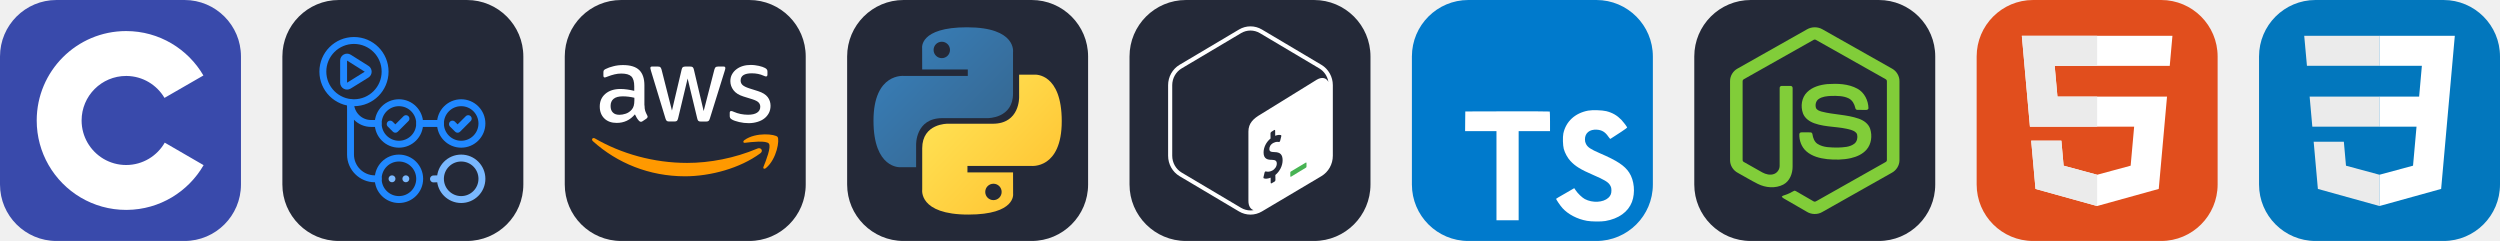
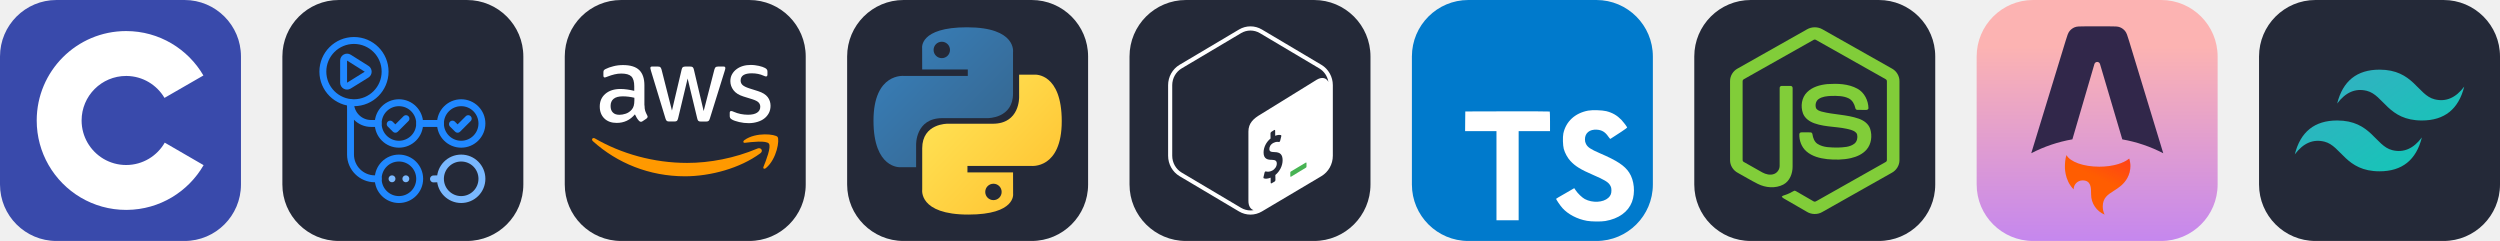
<svg xmlns="http://www.w3.org/2000/svg" width="498" height="48" viewBox="0 0 2656 256" fill="none" version="1.1">
  <g transform="translate(0, 0)">
    <svg width="256" height="256" viewBox="0 0 256 256" fill="none">
      <rect width="256" height="256" rx="60" fill="#394AAB" />
      <path d="M134.001 33C169.144 33 199.828 52.086 216.262 80.456L216.102 80.183L174.753 103.991C166.607 90.198 151.672 80.889 134.54 80.698L134.001 80.695C107.875 80.695 86.695 101.874 86.695 127.999C86.695 136.543 88.972 144.552 92.933 151.469C101.088 165.704 116.416 175.306 134.001 175.306C151.693 175.306 167.109 165.582 175.222 151.195L175.025 151.54L216.311 175.458C200.057 203.588 169.794 222.615 135.059 222.994L134.001 223C98.746 223 67.975 203.796 51.582 175.276C43.579 161.353 39 145.212 39 127.999C39 75.533 81.532 33 134.001 33Z" fill="white" />
    </svg>
  </g>
  <g transform="translate(300, 0)">
    <svg width="256" height="256" viewBox="0 0 256 256" fill="none">
      <rect width="256" height="256" rx="60" fill="#242938" />
      <path fill-rule="evenodd" clip-rule="evenodd" d="M76.065 43C94.327 43 109.13 57.803 109.13 76.065C109.13 94.327 94.327 109.13 76.065 109.13C57.803 109.13 43 94.327 43 76.065C43 57.803 57.803 43 76.065 43Z" stroke="#2088FF" stroke-width="7.348" stroke-linecap="round" stroke-linejoin="round" />
      <path fill-rule="evenodd" clip-rule="evenodd" d="M123.826 109.13C136 109.13 145.87 119 145.87 131.174C145.87 143.348 136 153.217 123.826 153.217C111.652 153.217 101.783 143.348 101.783 131.174C101.783 119 111.652 109.13 123.826 109.13Z" stroke="#2088FF" stroke-width="7.348" stroke-linecap="round" stroke-linejoin="round" />
      <path fill-rule="evenodd" clip-rule="evenodd" d="M123.826 167.913C136 167.913 145.87 177.782 145.87 189.957C145.87 202.131 136 212 123.826 212C111.652 212 101.783 202.131 101.783 189.957C101.783 177.782 111.652 167.913 123.826 167.913Z" stroke="#2088FF" stroke-width="7.348" stroke-linecap="round" stroke-linejoin="round" />
      <path fill-rule="evenodd" clip-rule="evenodd" d="M189.957 167.913C202.131 167.913 212 177.782 212 189.957C212 202.131 202.131 212 189.957 212C177.782 212 167.913 202.131 167.913 189.957C167.913 177.782 177.782 167.913 189.957 167.913Z" stroke="#79B8FF" stroke-width="7.348" stroke-linecap="round" stroke-linejoin="round" />
      <path d="M131.308 126.056L120.032 137.317L114.555 131.859" stroke="#2088FF" stroke-width="7.348" stroke-linecap="round" stroke-linejoin="round" />
      <path fill-rule="evenodd" clip-rule="evenodd" d="M189.957 109.13C202.131 109.13 212 119 212 131.174C212 143.348 202.131 153.217 189.957 153.217C177.782 153.217 167.913 143.348 167.913 131.174C167.913 119 177.782 109.13 189.957 109.13Z" stroke="#2088FF" stroke-width="7.348" stroke-linecap="round" stroke-linejoin="round" />
      <path d="M197.438 126.056L186.162 137.317L180.686 131.859" stroke="#2088FF" stroke-width="7.348" stroke-linecap="round" stroke-linejoin="round" />
      <path d="M65.043 64.353C65.043 61.462 68.229 59.703 70.676 61.245L89.461 73.078C91.758 74.525 91.746 77.879 89.439 79.309L70.653 90.957C68.206 92.475 65.043 90.715 65.043 87.835V64.353Z" stroke="#2088FF" stroke-width="7.348" stroke-linecap="round" stroke-linejoin="round" />
      <path d="M72.391 109.13V164.239C72.391 178.442 84.064 189.956 98.109 189.956H101.783" stroke="#2088FF" stroke-width="7.348" stroke-linecap="round" stroke-linejoin="round" />
      <path d="M101.595 134.847C103.624 134.847 105.269 133.203 105.269 131.173C105.269 129.144 103.624 127.5 101.595 127.5V134.847ZM68.717 109.259C68.717 123.391 80.174 134.847 94.305 134.847V127.5C84.231 127.5 76.065 119.333 76.065 109.259H68.717ZM94.305 134.847H101.595V127.5H94.305V134.847Z" fill="#2088FF" />
      <path d="M146.071 131.174H167.911" stroke="#2088FF" stroke-width="7.348" stroke-linecap="round" stroke-linejoin="round" />
      <path fill-rule="evenodd" clip-rule="evenodd" d="M116.478 186.283C118.506 186.283 120.152 187.929 120.152 189.957C120.152 191.987 118.506 193.631 116.478 193.631C114.451 193.631 112.804 191.987 112.804 189.957C112.804 187.929 114.451 186.283 116.478 186.283Z" fill="#79B8FF" />
      <path fill-rule="evenodd" clip-rule="evenodd" d="M131.174 186.283C133.201 186.283 134.848 187.929 134.848 189.957C134.848 191.987 133.201 193.631 131.174 193.631C129.147 193.631 127.5 191.987 127.5 189.957C127.5 187.929 129.147 186.283 131.174 186.283Z" fill="#79B8FF" />
      <path d="M164.257 189.981L160.537 190.103" stroke="#79B8FF" stroke-width="7.348" stroke-linecap="round" />
    </svg>
  </g>
  <g transform="translate(600, 0)">
    <svg width="256" height="256" fill="none" viewBox="0 0 256 256">
      <rect width="256" height="256" fill="#242938" rx="60" />
      <path fill="#fff" d="M84.745 111.961C84.745 114.395 85.008 116.368 85.468 117.816C85.995 119.263 86.653 120.842 87.574 122.553C87.903 123.079 88.034 123.605 88.034 124.066C88.034 124.724 87.639 125.382 86.784 126.039L82.639 128.803C82.047 129.197 81.455 129.395 80.929 129.395C80.271 129.395 79.613 129.066 78.955 128.474C78.034 127.487 77.245 126.434 76.587 125.382C75.929 124.263 75.271 123.013 74.547 121.5C69.416 127.553 62.968 130.579 55.205 130.579C49.679 130.579 45.271 129 42.047 125.842C38.824 122.684 37.179 118.474 37.179 113.211C37.179 107.618 39.153 103.079 43.166 99.658C47.179 96.237 52.508 94.526 59.284 94.526C61.521 94.526 63.824 94.724 66.258 95.053C68.692 95.382 71.192 95.908 73.824 96.5V91.697C73.824 86.697 72.771 83.21 70.732 81.171C68.626 79.132 65.074 78.145 60.008 78.145C57.705 78.145 55.337 78.408 52.903 79C50.468 79.592 48.1 80.316 45.797 81.237C44.745 81.697 43.955 81.96 43.495 82.092C43.034 82.224 42.705 82.29 42.442 82.29C41.521 82.29 41.06 81.632 41.06 80.25V77.026C41.06 75.974 41.192 75.184 41.521 74.724C41.85 74.263 42.442 73.803 43.363 73.342C45.666 72.158 48.429 71.171 51.653 70.382C54.876 69.526 58.297 69.132 61.916 69.132C69.745 69.132 75.468 70.908 79.153 74.46C82.771 78.013 84.613 83.408 84.613 90.645V111.961H84.745ZM58.034 121.961C60.205 121.961 62.442 121.566 64.811 120.776C67.179 119.987 69.284 118.539 71.061 116.566C72.113 115.316 72.903 113.934 73.297 112.355C73.692 110.776 73.955 108.868 73.955 106.632V103.868C72.047 103.408 70.008 103.013 67.903 102.75C65.797 102.487 63.758 102.355 61.718 102.355C57.31 102.355 54.087 103.211 51.916 104.987C49.745 106.763 48.692 109.263 48.692 112.553C48.692 115.645 49.482 117.947 51.126 119.526C52.705 121.171 55.008 121.961 58.034 121.961ZM110.863 129.066C109.679 129.066 108.889 128.868 108.363 128.408C107.837 128.013 107.376 127.092 106.982 125.842L91.521 74.987C91.126 73.671 90.929 72.816 90.929 72.355C90.929 71.303 91.455 70.71 92.508 70.71H98.955C100.205 70.71 101.061 70.908 101.521 71.368C102.047 71.763 102.442 72.684 102.837 73.934L113.889 117.487L124.153 73.934C124.482 72.618 124.876 71.763 125.403 71.368C125.929 70.974 126.85 70.71 128.034 70.71H133.297C134.547 70.71 135.403 70.908 135.929 71.368C136.455 71.763 136.916 72.684 137.179 73.934L147.574 118.013L158.955 73.934C159.35 72.618 159.811 71.763 160.271 71.368C160.797 70.974 161.653 70.71 162.837 70.71H168.955C170.008 70.71 170.6 71.237 170.6 72.355C170.6 72.684 170.534 73.013 170.468 73.408C170.403 73.803 170.271 74.329 170.008 75.053L154.153 125.908C153.758 127.224 153.297 128.079 152.771 128.474C152.245 128.868 151.389 129.132 150.271 129.132H144.613C143.363 129.132 142.508 128.934 141.982 128.474C141.455 128.013 140.995 127.158 140.732 125.842L130.534 83.408L120.403 125.776C120.074 127.092 119.679 127.947 119.153 128.408C118.626 128.868 117.705 129.066 116.521 129.066H110.863ZM195.403 130.842C191.982 130.842 188.561 130.447 185.271 129.658C181.982 128.868 179.416 128.013 177.705 127.026C176.653 126.434 175.929 125.776 175.666 125.184C175.403 124.592 175.271 123.934 175.271 123.342V119.987C175.271 118.605 175.797 117.947 176.784 117.947C177.179 117.947 177.574 118.013 177.968 118.145C178.363 118.276 178.955 118.539 179.613 118.803C181.85 119.789 184.284 120.579 186.85 121.105C189.482 121.632 192.047 121.895 194.679 121.895C198.824 121.895 202.047 121.171 204.284 119.724C206.521 118.276 207.705 116.171 207.705 113.474C207.705 111.632 207.113 110.118 205.929 108.868C204.745 107.618 202.508 106.5 199.284 105.447L189.745 102.487C184.942 100.974 181.389 98.737 179.218 95.776C177.047 92.882 175.929 89.658 175.929 86.237C175.929 83.474 176.521 81.04 177.705 78.934C178.889 76.829 180.468 74.987 182.442 73.54C184.416 72.026 186.653 70.908 189.284 70.118C191.916 69.329 194.679 69 197.574 69C199.021 69 200.534 69.066 201.982 69.263C203.495 69.46 204.876 69.724 206.258 69.987C207.574 70.316 208.824 70.645 210.008 71.04C211.192 71.434 212.113 71.829 212.771 72.224C213.692 72.75 214.35 73.276 214.745 73.868C215.139 74.395 215.337 75.118 215.337 76.04V79.132C215.337 80.513 214.811 81.237 213.824 81.237C213.297 81.237 212.442 80.974 211.324 80.447C207.574 78.737 203.363 77.882 198.692 77.882C194.942 77.882 191.982 78.474 189.942 79.724C187.903 80.974 186.85 82.882 186.85 85.579C186.85 87.421 187.508 89 188.824 90.25C190.139 91.5 192.574 92.75 196.061 93.868L205.403 96.829C210.139 98.342 213.561 100.447 215.6 103.145C217.639 105.842 218.626 108.934 218.626 112.355C218.626 115.184 218.034 117.75 216.916 119.987C215.732 122.224 214.153 124.197 212.113 125.776C210.074 127.421 207.639 128.605 204.811 129.461C201.85 130.382 198.758 130.842 195.403 130.842Z" />
      <path fill="#F90" fill-rule="evenodd" d="M207.837 162.816C186.192 178.803 154.745 187.29 127.705 187.29C89.811 187.29 55.666 173.276 29.876 149.987C27.837 148.145 29.679 145.645 32.113 147.092C60.008 163.276 94.416 173.079 130.008 173.079C154.021 173.079 180.403 168.079 204.679 157.816C208.297 156.171 211.389 160.184 207.837 162.816Z" clip-rule="evenodd" />
      <path fill="#F90" fill-rule="evenodd" d="M216.85 152.553C214.087 149 198.561 150.842 191.521 151.697C189.416 151.961 189.087 150.118 190.995 148.737C203.363 140.053 223.692 142.553 226.061 145.447C228.429 148.408 225.403 168.737 213.824 178.474C212.047 179.987 210.337 179.197 211.126 177.224C213.758 170.711 219.613 156.039 216.85 152.553Z" clip-rule="evenodd" />
    </svg>
  </g>
  <g transform="translate(900, 0)">
    <svg width="256" height="256" fill="none" viewBox="0 0 256 256">
      <rect width="256" height="256" fill="#242938" rx="60" />
      <path fill="url(#paint0_linear_2_47)" d="M127.279 29C76.507 29 79.677 51.018 79.677 51.018L79.734 73.828H128.185V80.677H60.489C60.489 80.677 28 76.993 28 128.222C28 179.452 56.357 177.636 56.357 177.636H73.281V153.863C73.281 153.863 72.369 125.506 101.186 125.506H149.24C149.24 125.506 176.239 125.942 176.239 99.412V55.546C176.239 55.546 180.338 29 127.279 29ZM100.563 44.339C105.384 44.339 109.28 48.235 109.28 53.056C109.28 57.876 105.384 61.772 100.563 61.772C95.743 61.772 91.847 57.876 91.847 53.056C91.847 48.235 95.743 44.339 100.563 44.339Z" />
      <path fill="url(#paint1_linear_2_47)" d="M128.721 227.958C179.493 227.958 176.323 205.941 176.323 205.941L176.266 183.13H127.815V176.281H195.511C195.511 176.281 228 179.966 228 128.736C228 77.506 199.643 79.323 199.643 79.323H182.719V103.096C182.719 103.096 183.631 131.453 154.814 131.453H106.76C106.76 131.453 79.761 131.016 79.761 157.546V201.412C79.761 201.412 75.662 227.958 128.721 227.958ZM155.437 212.619C150.616 212.619 146.72 208.723 146.72 203.903C146.72 199.082 150.616 195.186 155.437 195.186C160.257 195.186 164.154 199.082 164.154 203.903C164.154 208.723 160.257 212.619 155.437 212.619Z" />
      <defs>
        <linearGradient id="paint0_linear_2_47" x1="47.22" x2="146.333" y1="46.896" y2="145.02" gradientUnits="userSpaceOnUse">
          <stop stop-color="#387EB8" />
          <stop offset="1" stop-color="#366994" />
        </linearGradient>
        <linearGradient id="paint1_linear_2_47" x1="108.056" x2="214.492" y1="109.905" y2="210.522" gradientUnits="userSpaceOnUse">
          <stop stop-color="#FFE052" />
          <stop offset="1" stop-color="#FFC331" />
        </linearGradient>
      </defs>
    </svg>
  </g>
  <g transform="translate(1200, 0)">
    <svg width="256" height="256" fill="none" viewBox="0 0 256 256">
      <rect width="256" height="256" fill="#242938" rx="60" />
      <path fill="#242938" fill-rule="evenodd" d="M203.819 68.835L140.679 31.355C133.143 26.882 123.854 26.882 116.318 31.355L53.177 68.835C45.643 73.309 41 81.575 41 90.522V165.483C41 174.428 45.643 182.698 53.18 187.172L116.32 224.645C120.088 226.883 124.29 227.999 128.499 227.999C132.706 227.999 136.909 226.883 140.677 224.645L203.817 187.172C211.353 182.698 215.999 174.428 215.999 165.483V90.522C215.999 81.575 211.353 73.309 203.819 68.835Z" clip-rule="evenodd" />
      <path fill="#fff" fill-rule="evenodd" d="M118.527 220.808L55.387 183.334C49.211 179.668 45.374 172.828 45.374 165.482V90.523C45.374 83.177 49.211 76.337 55.384 72.673L118.527 35.193C121.554 33.396 125.002 32.446 128.499 32.446C131.994 32.446 135.442 33.396 138.472 35.193L201.612 72.673C206.816 75.762 210.326 81.111 211.313 87.11C209.219 82.641 204.496 81.426 198.993 84.641L139.259 121.537C131.811 125.891 126.319 130.777 126.314 139.758V213.362C126.31 218.74 128.482 222.223 131.818 223.233C130.722 223.423 129.617 223.555 128.499 223.555C125.002 223.555 121.554 222.605 118.527 220.808ZM203.819 68.834L140.679 31.356C136.911 29.118 132.704 28 128.499 28C124.293 28 120.086 29.118 116.318 31.356L53.177 68.834C45.643 73.308 41 81.576 41 90.523V165.482C41 174.427 45.643 182.697 53.18 187.171L116.32 224.646C120.09 226.882 124.293 228 128.499 228C132.706 228 136.909 226.882 140.677 224.646L203.819 187.171C211.355 182.697 215.999 174.427 215.999 165.482V90.523C215.999 81.576 211.355 73.308 203.819 68.834Z" clip-rule="evenodd" />
      <path fill="#47B353" fill-rule="evenodd" d="M187.267 172.729L171.545 182.139C171.128 182.382 170.822 182.655 170.819 183.156V187.27C170.819 187.773 171.157 187.982 171.573 187.737L187.539 178.034C187.955 177.791 188.019 177.326 188.022 176.825V173.196C188.022 172.696 187.684 172.486 187.267 172.729Z" clip-rule="evenodd" />
      <path fill="#242938" fill-rule="evenodd" d="M153.788 138.098C154.297 137.84 154.716 138.157 154.723 138.823L154.776 144.262C157.053 143.356 159.031 143.114 160.823 143.528C161.212 143.632 161.384 144.161 161.225 144.789L160.028 149.609C159.935 149.973 159.73 150.341 159.483 150.57C159.379 150.672 159.273 150.751 159.168 150.804C159.007 150.886 158.848 150.912 158.696 150.881C157.878 150.696 155.933 150.271 152.873 151.821C149.663 153.446 148.54 156.235 148.562 158.305C148.589 160.777 149.857 161.526 154.235 161.601C160.069 161.698 162.59 164.247 162.651 170.123C162.711 175.893 159.631 182.089 154.919 185.886L155.023 191.27C155.029 191.918 154.608 192.661 154.099 192.919L150.91 194.756C150.399 195.014 149.98 194.696 149.973 194.048L149.918 188.752C147.187 189.887 144.419 190.161 142.651 189.451C142.318 189.321 142.175 188.829 142.307 188.269L143.463 183.401C143.555 183.017 143.758 182.633 144.034 182.389C144.131 182.294 144.232 182.221 144.333 182.17C144.516 182.078 144.695 182.058 144.847 182.115C146.752 182.757 149.189 182.457 151.532 181.271C154.509 179.765 156.5 176.729 156.469 173.713C156.44 170.976 154.959 169.839 151.356 169.812C146.77 169.825 142.495 168.921 142.424 162.17C142.367 156.612 145.257 150.828 149.832 147.171L149.775 141.736C149.768 141.068 150.176 140.333 150.701 140.069L153.788 138.098Z" clip-rule="evenodd" />
    </svg>
  </g>
  <g transform="translate(1500, 0)">
    <svg width="256" height="256" fill="none" viewBox="0 0 256 256">
      <rect width="256" height="256" fill="#007ACC" rx="60" />
      <path fill="#fff" d="M56.611 128.849L56.53 139.333H73.19H89.85L89.85 186.673V234.012H101.635H113.419V186.673L113.419 139.333H130.079H146.739V129.052C146.739 123.363 146.618 118.609 146.455 118.487C146.333 118.325 126.056 118.243 101.472 118.284L56.733 118.406L56.611 128.849Z" />
      <path fill="#fff" d="M206.567 118.108C213.068 119.734 218.026 122.619 222.577 127.332C224.934 129.852 228.428 134.444 228.713 135.541C228.794 135.866 217.66 143.343 210.915 147.528C210.671 147.691 209.695 146.634 208.598 145.009C205.307 140.214 201.853 138.141 196.57 137.776C188.809 137.247 183.811 141.311 183.852 148.097C183.852 150.088 184.136 151.266 184.949 152.892C186.655 156.427 189.825 158.54 199.781 162.847C218.107 170.731 225.949 175.932 230.826 183.327C236.271 191.576 237.49 204.742 233.792 214.535C229.729 225.181 219.651 232.414 205.469 234.812C201.081 235.584 190.678 235.462 185.965 234.609C175.684 232.78 165.932 227.701 159.918 221.037C157.561 218.436 152.969 211.65 153.254 211.162C153.375 211 154.432 210.35 155.61 209.659C156.748 209.009 161.056 206.53 165.119 204.173L172.474 199.906L174.018 202.182C176.172 205.473 180.885 209.984 183.73 211.487C191.897 215.795 203.113 215.185 208.639 210.228C210.996 208.074 211.971 205.839 211.971 202.548C211.971 199.581 211.605 198.281 210.061 196.046C208.07 193.202 204.007 190.804 192.466 185.806C179.26 180.117 173.571 176.582 168.37 170.974C165.363 167.724 162.518 162.522 161.34 158.174C160.365 154.558 160.121 145.496 160.893 141.839C163.615 129.08 173.246 120.181 187.143 117.539C191.654 116.686 202.137 117.011 206.567 118.108Z" />
    </svg>
  </g>
  <g transform="translate(1800, 0)">
    <svg width="256" height="256" fill="none" viewBox="0 0 256 256">
      <rect width="256" height="256" fill="#242938" rx="60" />
      <path fill="#81CD39" d="M119.878 31.116C124.797 28.301 131.203 28.288 136.117 31.116C160.839 45.086 185.569 59.033 210.287 73.011C214.937 75.63 218.046 80.804 217.999 86.161V170.206C218.034 175.785 214.617 181.083 209.712 183.642C185.071 197.535 160.442 211.444 135.805 225.337C130.786 228.207 124.251 227.986 119.387 224.88C112 220.598 104.6 216.336 97.212 212.058C95.702 211.158 94 210.442 92.934 208.978C93.877 207.708 95.562 207.55 96.931 206.995C100.014 206.014 102.847 204.44 105.679 202.913C106.396 202.423 107.27 202.611 107.957 203.049C114.274 206.671 120.536 210.399 126.874 213.986C128.226 214.767 129.595 213.73 130.751 213.086C154.931 199.419 179.141 185.805 203.318 172.134C204.214 171.703 204.709 170.752 204.636 169.771C204.653 142.046 204.64 114.317 204.645 86.592C204.747 85.478 204.103 84.455 203.096 83.999C178.541 70.17 153.997 56.321 129.446 42.488C128.575 41.889 127.426 41.888 126.554 42.484C102.002 56.321 77.464 70.183 52.912 84.011C51.909 84.468 51.236 85.475 51.355 86.592C51.36 114.317 51.355 142.046 51.355 169.775C51.268 170.756 51.801 171.687 52.691 172.109C59.242 175.824 65.802 179.513 72.358 183.216C76.052 185.203 80.586 186.385 84.656 184.862C88.246 183.574 90.763 179.909 90.695 176.097C90.729 148.534 90.678 120.967 90.72 93.408C90.631 92.184 91.791 91.173 92.981 91.288C96.129 91.267 99.281 91.246 102.429 91.297C103.743 91.267 104.647 92.585 104.485 93.817C104.472 121.555 104.519 149.293 104.464 177.03C104.472 184.423 101.435 192.467 94.597 196.084C86.174 200.447 75.762 199.522 67.44 195.338C60.236 191.742 53.36 187.498 46.284 183.646C41.366 181.101 37.966 175.782 38.001 170.207V86.161C37.949 80.693 41.182 75.425 45.976 72.844C70.613 58.941 95.246 45.026 119.878 31.116Z" />
      <path fill="#81CD39" d="M141.372 89.335C152.117 88.643 163.62 88.925 173.289 94.219C180.776 98.275 184.926 106.789 185.058 115.106C184.849 116.227 183.676 116.846 182.605 116.769C179.488 116.765 176.369 116.812 173.252 116.748C171.929 116.799 171.161 115.58 170.995 114.411C170.099 110.431 167.928 106.49 164.183 104.57C158.433 101.692 151.767 101.837 145.497 101.897C140.92 102.139 135.998 102.536 132.12 105.227C129.143 107.266 128.239 111.382 129.301 114.697C130.303 117.077 133.05 117.845 135.299 118.553C148.248 121.94 161.97 121.602 174.672 126.059C179.931 127.876 185.075 131.409 186.875 136.915C189.23 144.295 188.198 153.115 182.947 159.039C178.689 163.914 172.488 166.568 166.303 168.009C158.075 169.844 149.536 169.891 141.18 169.076C133.323 168.18 125.146 166.116 119.081 160.763C113.894 156.259 111.361 149.241 111.612 142.469C111.672 141.325 112.811 140.527 113.907 140.621C117.046 140.596 120.186 140.587 123.325 140.626C124.58 140.536 125.509 141.62 125.574 142.802C126.152 146.593 127.577 150.573 130.884 152.82C137.264 156.937 145.271 156.655 152.577 156.77C158.63 156.502 165.425 156.421 170.364 152.42C172.97 150.138 173.742 146.32 173.038 143.036C172.275 140.263 169.374 138.971 166.883 138.126C154.1 134.083 140.224 135.55 127.565 130.977C122.425 129.161 117.455 125.727 115.481 120.447C112.726 112.974 113.988 103.73 119.789 98.006C125.445 92.312 133.609 90.119 141.372 89.335V89.335" />
    </svg>
  </g>
  <g transform="translate(2100, 0)">
-     <svg width="256" height="256" fill="none" viewBox="0 0 256 256">
-       <rect width="256" height="256" fill="#E14E1D" rx="60" />
-       <path fill="#fff" d="M48 38L56.61 134.593H167.32L163.605 176.023L127.959 185.661L92.38 176.037L90.001 149.435H57.939L62.524 200.716L127.951 218.888L193.461 200.716L202.244 102.655H85.824L82.901 69.945H205.041H205.139L208 38H48Z" />
-       <path fill="#EBEBEB" d="M128 38H48L56.61 134.593H128V102.655H85.824L82.901 69.945H128V38Z" />
-       <path fill="#EBEBEB" d="M128 185.647L127.959 185.661L92.38 176.037L90.001 149.435H57.939L62.524 200.716L127.951 218.888L128 218.874V185.647Z" />
+     <svg width="256" height="256" viewBox="0 0 256 256" fill="none">
+       <rect width="256" height="256" rx="60" fill="url(#paint0_linear_206_664)" />
+       <path fill-rule="evenodd" clip-rule="evenodd" d="M157.719 33.011C159.353 35.039 160.185 37.776 161.851 43.248L198.247 162.809C184.576 155.715 169.903 150.747 154.734 148.077L131.037 67.997C130.848 67.358 130.457 66.798 129.923 66.399C129.389 66.001 128.741 65.786 128.075 65.787C127.408 65.788 126.76 66.005 126.228 66.404C125.695 66.804 125.306 67.366 125.119 68.005L101.708 148.037C86.471 150.694 71.731 155.67 58 162.791L94.573 43.221C96.246 37.757 97.08 35.026 98.714 33.002C100.156 31.215 102.032 29.826 104.163 28.97C106.577 28 109.433 28 115.147 28H141.27C146.991 28 149.851 28 152.267 28.972C154.4 29.831 156.277 31.221 157.719 33.011Z" fill="#31274A" />
+       <path fill-rule="evenodd" clip-rule="evenodd" d="M162.074 168.499C156.074 173.63 144.098 177.128 130.304 177.128C113.373 177.128 99.182 171.857 95.417 164.769C94.071 168.832 93.769 173.481 93.769 176.452C93.769 176.452 92.882 191.037 103.026 201.181C103.026 195.913 107.296 191.643 112.564 191.643C121.592 191.643 121.582 199.52 121.573 205.911V206.481C121.573 216.181 127.501 224.496 135.932 228C134.634 225.329 133.962 222.398 133.966 219.428C133.966 210.177 139.398 206.732 145.71 202.73C150.732 199.545 156.312 196.006 160.158 188.906C162.229 185.082 163.31 180.801 163.303 176.452C163.303 173.679 162.872 171.007 162.074 168.499Z" fill="#FF5D01" />
+       <path fill-rule="evenodd" clip-rule="evenodd" d="M162.074 168.499C156.074 173.63 144.098 177.128 130.304 177.128C113.373 177.128 99.182 171.857 95.417 164.769C94.071 168.832 93.769 173.481 93.769 176.452C93.769 176.452 92.882 191.037 103.026 201.181C103.026 195.913 107.296 191.643 112.564 191.643C121.592 191.643 121.582 199.52 121.573 205.911V206.481C121.573 216.181 127.501 224.496 135.932 228C134.634 225.329 133.962 222.398 133.966 219.428C133.966 210.177 139.398 206.732 145.71 202.73C150.732 199.545 156.312 196.006 160.158 188.906C162.229 185.082 163.31 180.801 163.303 176.452C163.303 173.679 162.872 171.007 162.074 168.499Z" fill="url(#paint1_linear_206_664)" />
+       <defs>
+         <linearGradient id="paint0_linear_206_664" x1="128" y1="0" x2="128" y2="256" gradientUnits="userSpaceOnUse">
+           <stop offset="0.193" stop-color="#FCB3B2" />
+           <stop offset="1" stop-color="#C587EE" />
+         </linearGradient>
+         <linearGradient id="paint1_linear_206_664" x1="189.089" y1="126.765" x2="153.565" y2="201.132" gradientUnits="userSpaceOnUse">
+           <stop stop-color="#FF1639" />
+           <stop offset="1" stop-color="#FF1639" stop-opacity="0" />
+         </linearGradient>
+       </defs>
    </svg>
  </g>
  <g transform="translate(2400, 0)">
-     <svg width="256" height="256" viewBox="0 0 256 256" fill="none">
-       <rect width="256" height="256" rx="60" fill="#0277BD" />
-       <path d="M53.753 102.651L56.615 134.593H128.096V102.651H53.753Z" fill="#EBEBEB" />
-       <path d="M128.095 38H127.985H48L50.904 69.942H128.095V38Z" fill="#EBEBEB" />
-       <path d="M128.095 218.841V185.608L127.955 185.645L92.381 176.04L90.107 150.564H72.821H58.042L62.517 200.718L127.948 218.882L128.095 218.841Z" fill="#EBEBEB" />
-       <path d="M167.318 134.593L163.61 176.019L127.985 185.635V218.866L193.468 200.718L193.948 195.321L201.454 111.229L202.233 102.651L208 38H127.985V69.942H172.994L170.088 102.651H127.985V134.593H167.318Z" fill="white" />
+     <svg width="256" height="256" fill="none" viewBox="0 0 256 256">
+       <rect width="256" height="256" fill="#242938" rx="60" />
+       <path fill="url(#paint0_linear_2_119)" fill-rule="evenodd" d="M83 110C88.999 86.001 104.001 74 128 74C164 74 168.5 101 186.5 105.5C198.501 108.501 209 104.001 218 92C212.001 115.999 196.999 128 173 128C137 128 132.5 101 114.5 96.5C102.499 93.499 92 97.999 83 110ZM38 164C43.999 140.001 59.001 128 83 128C119 128 123.5 155 141.5 159.5C153.501 162.501 164 158.001 173 146C167.001 169.999 151.999 182 128 182C92 182 87.5 155 69.5 150.5C57.499 147.499 47 151.999 38 164Z" clip-rule="evenodd" />
+       <defs>
+         <linearGradient id="paint0_linear_2_119" x1="86.5" x2="163.5" y1="74" y2="185.5" gradientUnits="userSpaceOnUse">
+           <stop stop-color="#32B1C1" />
+           <stop offset="1" stop-color="#14C6B7" />
+         </linearGradient>
+       </defs>
    </svg>
  </g>
</svg>
